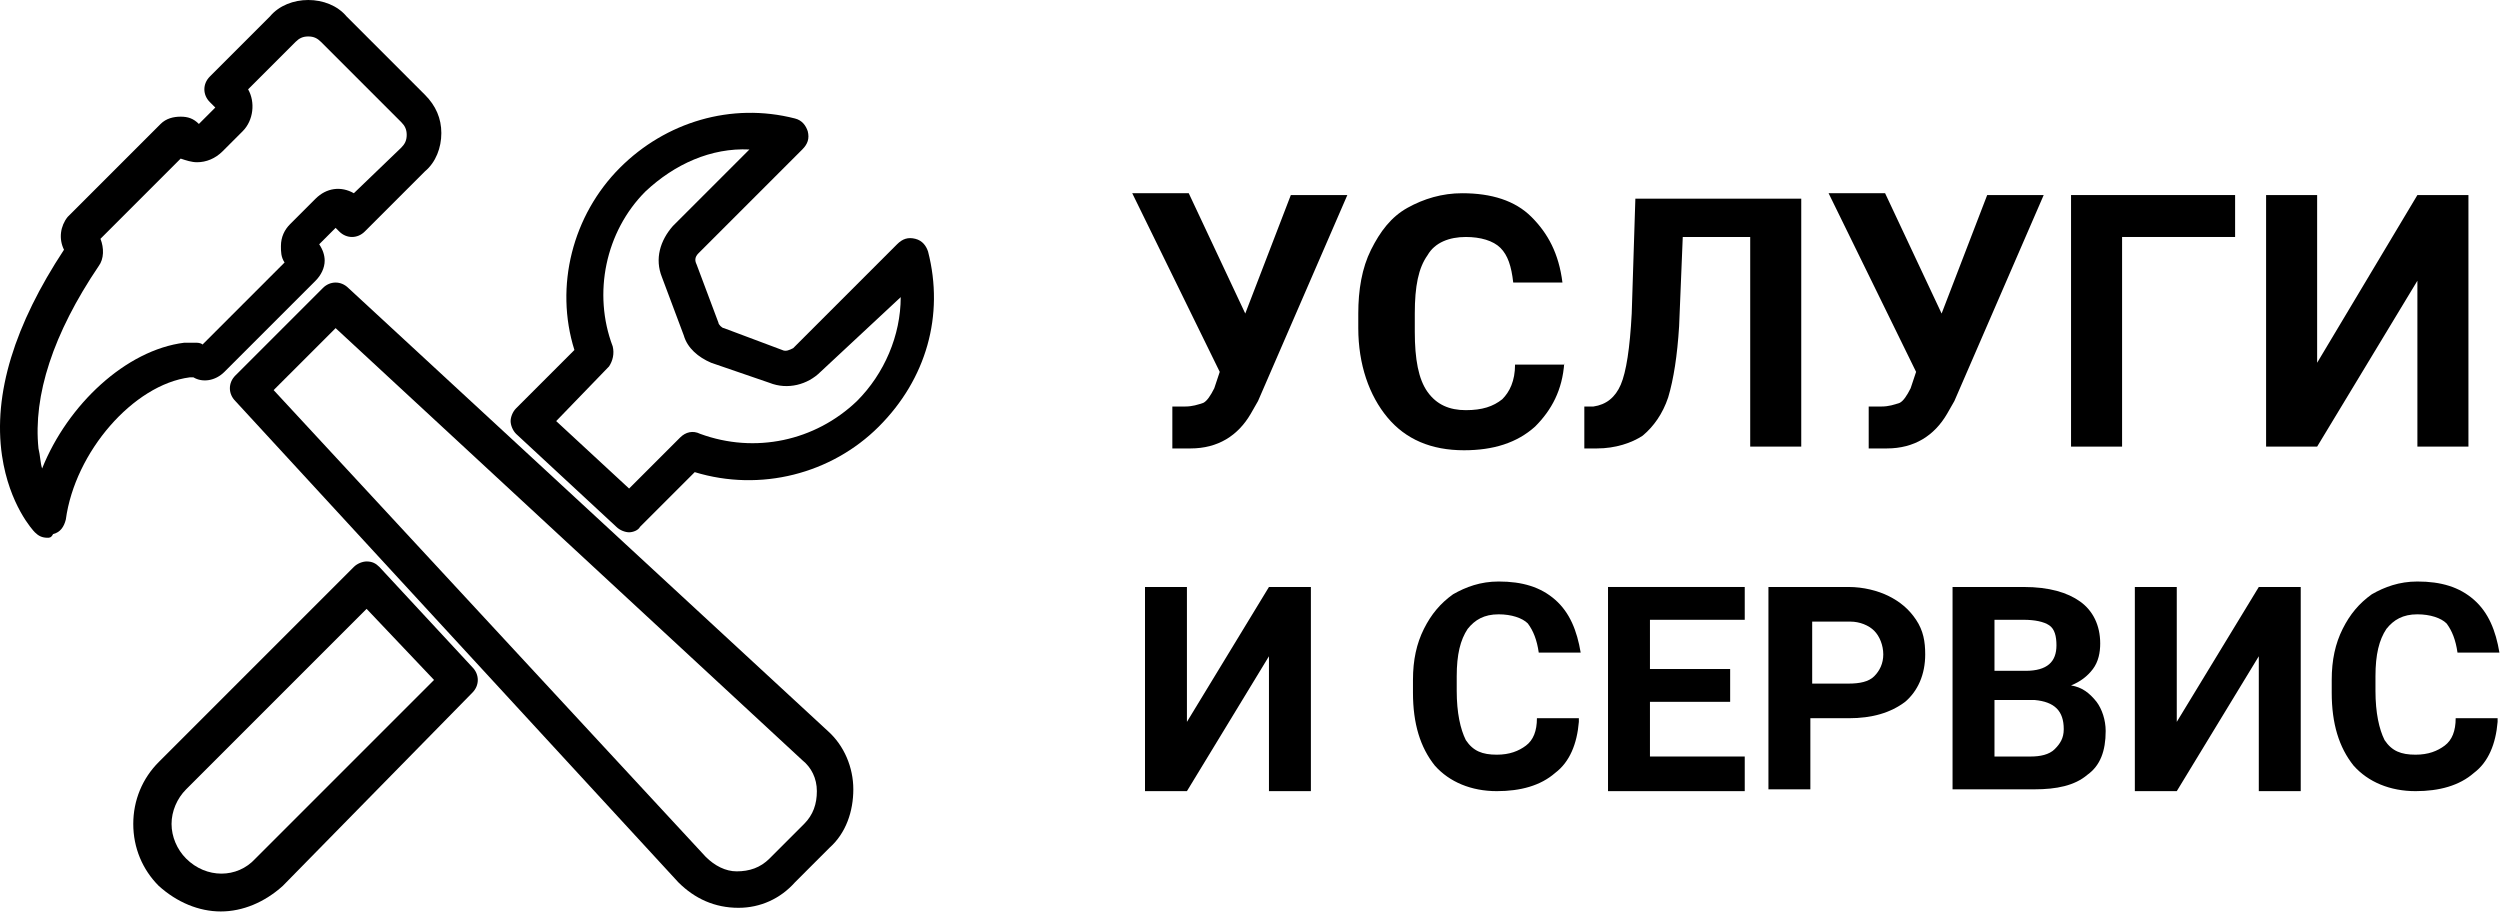
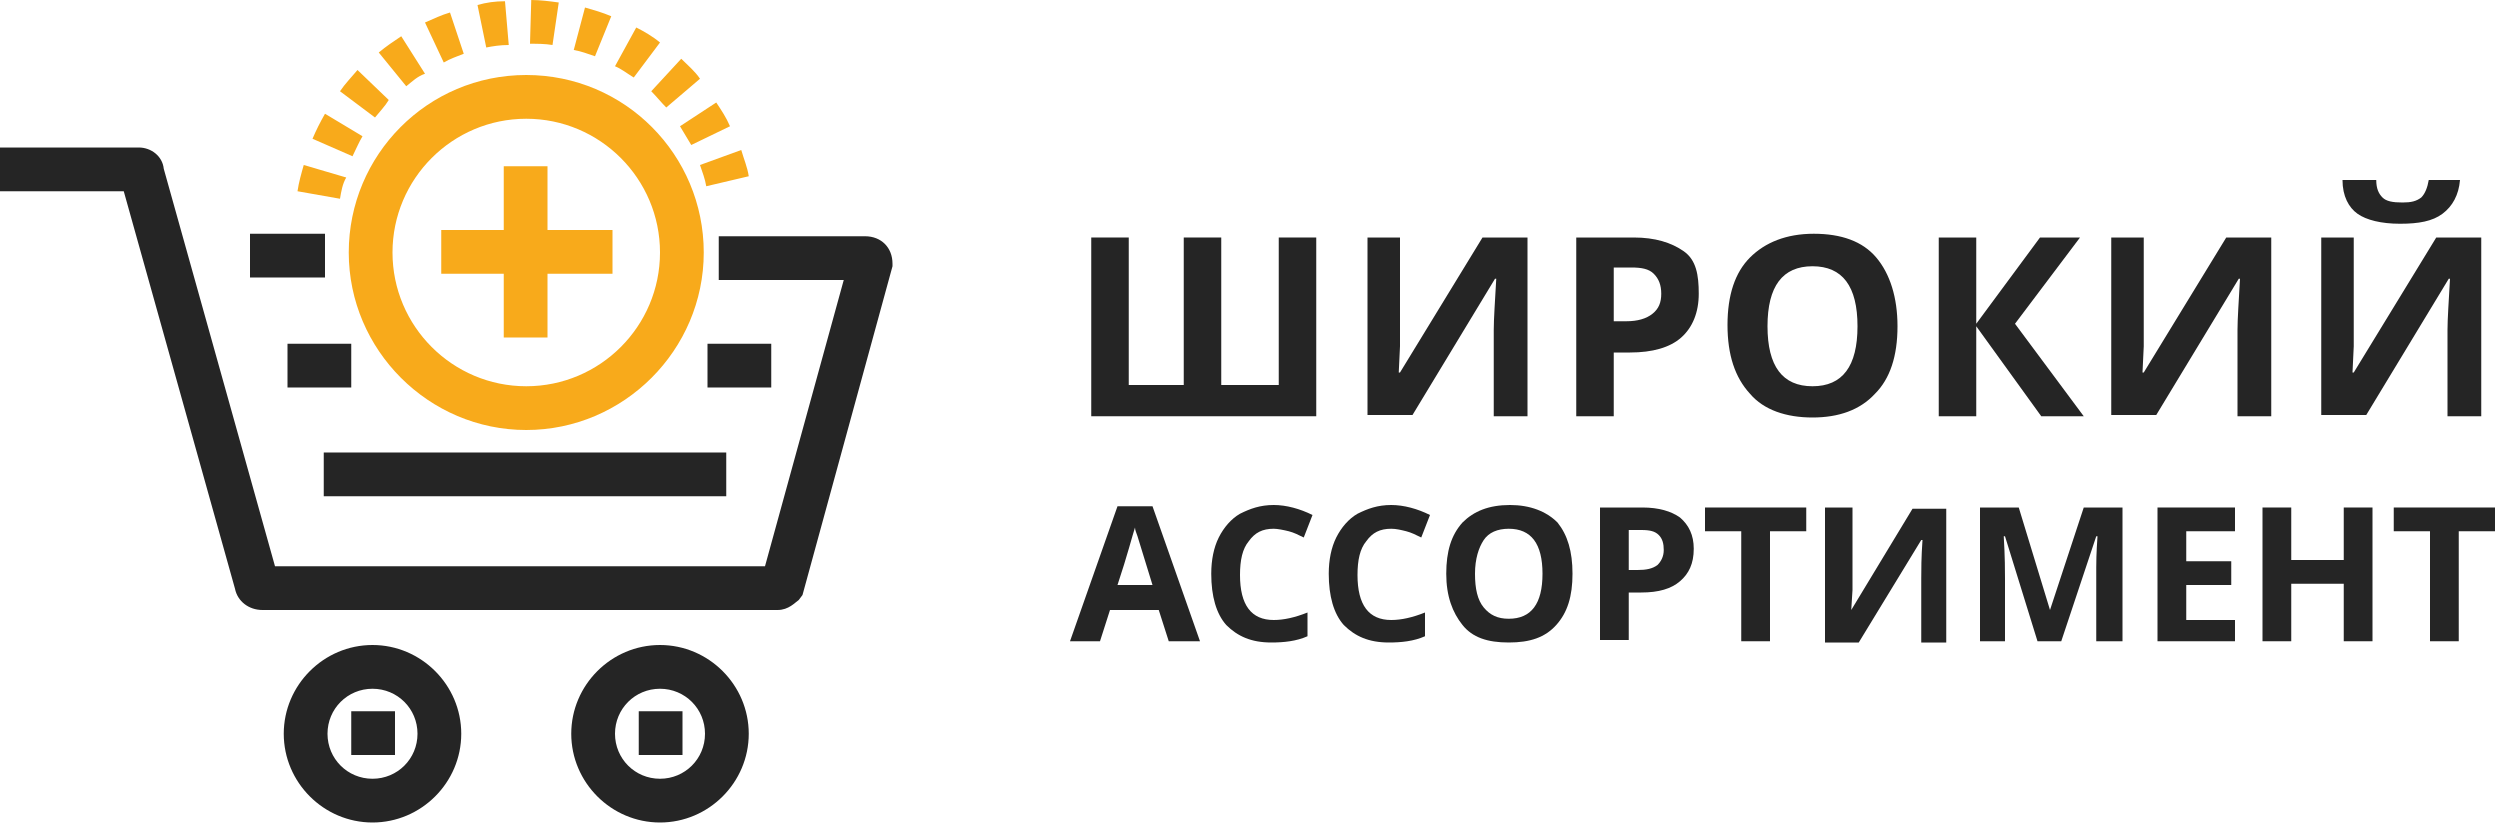
- <svg xmlns="http://www.w3.org/2000/svg" width="192" height="70" viewBox="0 0 192 70" fill="#252525x">
-   <path d="M3.655 41.3C3.235 41.3 2.955 41.16 2.675 40.88C2.535 40.74 0.715 38.78 0.155 35C-0.545 30.24 1.135 24.92 4.915 19.18C4.495 18.34 4.635 17.36 5.195 16.66L12.335 9.52C12.755 9.1 13.315 8.96 13.875 8.96C14.435 8.96 14.855 9.1 15.275 9.52L16.535 8.26L16.115 7.84C15.555 7.28 15.555 6.44 16.115 5.88L20.735 1.26C21.435 0.42 22.555 0 23.675 0C24.795 0 25.915 0.42 26.615 1.26L32.635 7.28C33.475 8.12 33.895 9.1 33.895 10.22C33.895 11.34 33.475 12.46 32.635 13.16L28.015 17.78C27.455 18.34 26.615 18.34 26.055 17.78L25.775 17.5L24.515 18.76C24.795 19.18 24.935 19.6 24.935 20.02C24.935 20.58 24.655 21.14 24.235 21.56L17.235 28.56C16.535 29.26 15.555 29.4 14.855 28.98C14.715 28.98 14.715 28.98 14.575 28.98C10.235 29.54 5.755 34.72 5.055 39.9C4.915 40.46 4.635 40.88 4.075 41.02C3.935 41.3 3.795 41.3 3.655 41.3ZM7.715 18.34C7.995 19.04 7.995 19.88 7.575 20.44C4.075 25.62 2.535 30.38 2.955 34.44C3.095 35 3.095 35.56 3.235 35.98C5.195 31.08 9.675 26.88 14.155 26.32C14.435 26.32 14.715 26.32 14.995 26.32C15.135 26.32 15.415 26.32 15.555 26.46L21.855 20.16C21.575 19.74 21.575 19.32 21.575 18.9C21.575 18.2 21.855 17.64 22.275 17.22L24.235 15.26C25.075 14.42 26.195 14.28 27.175 14.84L30.815 11.34C31.095 11.06 31.235 10.78 31.235 10.36C31.235 9.94 31.095 9.66 30.815 9.38L24.655 3.22C24.375 2.94 24.095 2.8 23.675 2.8C23.255 2.8 22.975 2.94 22.695 3.22L19.055 6.86C19.615 7.84 19.475 9.24 18.635 10.08L17.095 11.62C16.535 12.18 15.835 12.46 15.135 12.46C14.715 12.46 14.295 12.32 13.875 12.18L7.715 18.34Z" />
-   <path d="M56.715 69.72C56.575 69.72 56.575 69.72 56.715 69.72C54.895 69.72 53.355 69.02 52.095 67.76L18.075 30.8C17.515 30.24 17.515 29.4 18.075 28.84L24.795 22.12C25.355 21.56 26.195 21.56 26.755 22.12L63.575 56.14C64.835 57.26 65.535 58.94 65.535 60.62C65.535 62.3 64.975 63.98 63.715 65.1L61.055 67.76C59.935 69.02 58.395 69.72 56.715 69.72ZM21.015 29.96L54.195 65.8C54.895 66.5 55.735 66.92 56.575 66.92C57.555 66.92 58.395 66.64 59.095 65.94L61.755 63.28C62.455 62.58 62.735 61.74 62.735 60.76C62.735 59.78 62.315 58.94 61.615 58.38L25.775 25.2L21.015 29.96Z" />
-   <path d="M16.955 70C15.275 70 13.595 69.3 12.195 68.04C10.935 66.78 10.235 65.1 10.235 63.28C10.235 61.46 10.935 59.78 12.195 58.52L27.175 43.54C27.455 43.26 27.875 43.12 28.155 43.12C28.575 43.12 28.855 43.26 29.135 43.54L36.275 51.24C36.835 51.8 36.835 52.64 36.275 53.2L21.715 68.04C20.315 69.3 18.635 70 16.955 70ZM28.155 46.76L14.295 60.62C13.595 61.32 13.175 62.3 13.175 63.28C13.175 64.26 13.595 65.24 14.295 65.94C15.835 67.48 18.215 67.48 19.615 65.94L33.335 52.22L28.155 46.76Z" />
-   <path d="M48.315 40.88C48.035 40.88 47.615 40.74 47.335 40.46L39.635 33.32C39.355 33.04 39.215 32.62 39.215 32.34C39.215 32.06 39.355 31.64 39.635 31.36L44.115 26.88C42.575 21.98 43.975 16.52 47.615 12.88C51.115 9.38 56.155 7.84 61.055 9.1C61.615 9.24 61.895 9.66 62.035 10.08C62.175 10.64 62.035 11.06 61.615 11.48L53.635 19.46C53.355 19.74 53.355 20.02 53.495 20.3L55.175 24.78C55.175 24.92 55.455 25.2 55.595 25.2L60.075 26.88C60.355 27.02 60.635 26.88 60.915 26.74L68.895 18.76C69.315 18.34 69.735 18.2 70.295 18.34C70.855 18.48 71.135 18.9 71.275 19.32C72.535 24.22 71.135 29.12 67.495 32.76C63.855 36.4 58.395 37.8 53.355 36.26L49.155 40.46C49.015 40.74 48.595 40.88 48.315 40.88ZM42.715 32.34L48.315 37.52L52.235 33.6C52.655 33.18 53.215 33.04 53.775 33.32C57.975 34.86 62.595 33.88 65.815 30.8C67.915 28.7 69.175 25.76 69.175 22.82L63.015 28.56C62.035 29.54 60.495 29.96 59.095 29.4L54.615 27.86C53.635 27.44 52.795 26.74 52.515 25.76L50.835 21.28C50.275 19.88 50.695 18.48 51.675 17.36L57.555 11.48C54.615 11.34 51.815 12.6 49.575 14.7C46.495 17.78 45.515 22.54 47.055 26.6C47.195 27.16 47.055 27.72 46.775 28.14L42.715 32.34Z" />
-   <path d="M95.636 24.08L99.136 14.98H103.476L96.616 30.8L96.056 31.78C95.076 33.46 93.536 34.44 91.436 34.44H90.036V31.22C90.316 31.22 90.596 31.22 91.016 31.22C91.576 31.22 91.996 31.08 92.416 30.94C92.696 30.8 92.976 30.38 93.256 29.82L93.676 28.56L86.956 14.84H91.296L95.636 24.08Z" />
-   <path d="M120.136 27.86C119.996 29.96 119.156 31.5 117.896 32.76C116.496 34.02 114.676 34.58 112.436 34.58C109.916 34.58 107.956 33.74 106.556 32.06C105.156 30.38 104.316 28 104.316 25.2V24.08C104.316 22.26 104.596 20.58 105.296 19.18C105.996 17.78 106.836 16.66 108.096 15.96C109.356 15.26 110.756 14.84 112.296 14.84C114.536 14.84 116.356 15.4 117.616 16.66C118.876 17.92 119.716 19.46 119.996 21.7H116.216C116.076 20.44 115.796 19.6 115.236 19.04C114.676 18.48 113.696 18.2 112.576 18.2C111.316 18.2 110.196 18.62 109.636 19.6C108.936 20.58 108.656 21.98 108.656 24.08V25.48C108.656 27.58 108.936 29.12 109.636 30.1C110.336 31.08 111.316 31.5 112.576 31.5C113.836 31.5 114.676 31.22 115.376 30.66C115.936 30.1 116.356 29.26 116.356 28H120.136V27.86Z" />
-   <path d="M138.336 14.98V34.3H134.416V18.2H129.236L128.956 25.06C128.816 27.3 128.536 29.12 128.116 30.52C127.696 31.78 126.996 32.76 126.156 33.46C125.316 34.02 124.056 34.44 122.656 34.44H121.676V31.22H122.376C123.356 31.08 124.056 30.52 124.476 29.54C124.896 28.56 125.176 26.74 125.316 24.08L125.596 15.26H138.336V14.98Z" />
-   <path d="M149.116 24.08L152.616 14.98H156.956L150.096 30.8L149.536 31.78C148.556 33.46 147.016 34.44 144.916 34.44H143.516V31.22C143.796 31.22 144.076 31.22 144.496 31.22C145.056 31.22 145.476 31.08 145.896 30.94C146.176 30.8 146.456 30.38 146.736 29.82L147.156 28.56L140.436 14.84H144.776L149.116 24.08Z" />
-   <path d="M171.656 18.2H162.976V34.3H159.056V14.98H171.656V18.2Z" />
-   <path d="M185.656 14.98H189.576V34.3H185.656V21.56L177.956 34.3H174.036V14.98H177.956V27.86L185.656 14.98Z" />
-   <path d="M97.456 45.08H100.676V60.76H97.456V50.4L91.156 60.76H87.936V45.08H91.156V55.44L97.456 45.08Z" />
-   <path d="M121.256 55.44C121.116 57.12 120.556 58.52 119.436 59.36C118.316 60.34 116.776 60.76 114.956 60.76C112.996 60.76 111.316 60.06 110.196 58.8C109.076 57.4 108.516 55.58 108.516 53.2V52.22C108.516 50.68 108.796 49.42 109.356 48.3C109.916 47.18 110.616 46.34 111.596 45.64C112.576 45.08 113.696 44.66 115.096 44.66C116.916 44.66 118.316 45.08 119.436 46.06C120.556 47.04 121.116 48.44 121.396 50.12H118.176C118.036 49.14 117.756 48.44 117.336 47.88C116.916 47.46 116.076 47.18 115.096 47.18C113.976 47.18 113.276 47.6 112.716 48.3C112.156 49.14 111.876 50.26 111.876 51.94V53.06C111.876 54.74 112.156 56 112.576 56.84C113.136 57.68 113.836 57.96 114.956 57.96C115.936 57.96 116.636 57.68 117.196 57.26C117.756 56.84 118.036 56.14 118.036 55.16H121.256V55.44Z" />
-   <path d="M132.876 53.9H126.716V58.1H133.996V60.76H123.496V45.08H133.996V47.6H126.716V51.38H132.876V53.9Z" />
-   <path d="M139.036 55.16V60.62H135.816V45.08H141.976C143.096 45.08 144.216 45.36 145.056 45.78C145.896 46.2 146.596 46.76 147.156 47.6C147.716 48.44 147.856 49.28 147.856 50.26C147.856 51.8 147.296 53.06 146.316 53.9C145.196 54.74 143.796 55.16 141.976 55.16H139.036ZM139.036 52.5H141.976C142.816 52.5 143.516 52.36 143.936 51.94C144.356 51.52 144.636 50.96 144.636 50.26C144.636 49.56 144.356 48.86 143.936 48.44C143.516 48.02 142.816 47.74 142.116 47.74H139.176V52.5H139.036Z" />
-   <path d="M149.956 60.62V45.08H155.416C157.376 45.08 158.776 45.5 159.756 46.2C160.736 46.9 161.296 48.02 161.296 49.42C161.296 50.12 161.156 50.82 160.736 51.38C160.316 51.94 159.756 52.36 159.056 52.64C159.896 52.78 160.456 53.2 161.016 53.9C161.436 54.46 161.716 55.3 161.716 56.14C161.716 57.68 161.296 58.8 160.316 59.5C159.336 60.34 157.936 60.62 156.256 60.62H149.956ZM153.176 51.52H155.556C157.236 51.52 157.936 50.82 157.936 49.56C157.936 48.86 157.796 48.3 157.376 48.02C156.956 47.74 156.256 47.6 155.416 47.6H153.176V51.52ZM153.176 53.9V58.1H155.976C156.676 58.1 157.376 57.96 157.796 57.54C158.216 57.12 158.496 56.7 158.496 56C158.496 54.6 157.796 53.9 156.256 53.76H153.176V53.9Z" />
-   <path d="M173.476 45.08H176.696V60.76H173.476V50.4L167.176 60.76H163.956V45.08H167.176V55.44L173.476 45.08Z" />
-   <path d="M191.816 55.44C191.676 57.12 191.116 58.52 189.996 59.36C188.876 60.34 187.336 60.76 185.516 60.76C183.556 60.76 181.876 60.06 180.756 58.8C179.636 57.4 179.076 55.58 179.076 53.2V52.22C179.076 50.68 179.356 49.42 179.916 48.3C180.476 47.18 181.176 46.34 182.156 45.64C183.136 45.08 184.256 44.66 185.656 44.66C187.476 44.66 188.876 45.08 189.996 46.06C191.116 47.04 191.676 48.44 191.956 50.12H188.736C188.596 49.14 188.316 48.44 187.896 47.88C187.476 47.46 186.636 47.18 185.656 47.18C184.536 47.18 183.836 47.6 183.276 48.3C182.716 49.14 182.436 50.26 182.436 51.94V53.06C182.436 54.74 182.716 56 183.136 56.84C183.696 57.68 184.396 57.96 185.516 57.96C186.496 57.96 187.196 57.68 187.756 57.26C188.316 56.84 188.596 56.14 188.596 55.16H191.816V55.44Z" />
+ <svg xmlns="http://www.w3.org/2000/svg" width="200" height="66" viewBox="0 0 200 66" fill="none">
+   <path d="M97.9 30.8H102.3V19H105.3V33.3H87.3V19H90.3V30.8H94.7V19H97.7V30.8H97.9Z" fill="#252525" />
+   <path d="M109.3 19H112V25.9V27.7L111.9 29.8H112L118.6 19H122.2V33.3H119.5V26.4C119.5 25.5 119.6 24.1 119.7 22.3H119.6L113 33.2H109.4V19H109.3Z" fill="#252525" />
+   <path d="M135.9 23.5C135.9 25 135.4 26.2 134.5 27C133.6 27.8 132.2 28.2 130.4 28.2H129.1V33.3H126.1V19H130.7C132.4 19 133.7 19.4 134.7 20.1C135.7 20.8 135.9 22 135.9 23.5ZM129.1 25.7H130.1C131 25.7 131.7 25.5 132.2 25.1C132.7 24.7 132.9 24.2 132.9 23.5C132.9 22.8 132.7 22.3 132.3 21.9C131.9 21.5 131.3 21.4 130.5 21.4H129.1V25.7Z" fill="#252525" />
+   <path d="M151.8 26.1C151.8 28.5 151.2 30.3 150 31.5C148.8 32.8 147.1 33.4 145 33.4C142.9 33.4 141.1 32.8 140 31.5C138.8 30.2 138.2 28.4 138.2 26C138.2 23.6 138.8 21.8 140 20.6C141.2 19.4 142.9 18.7 145.1 18.7C147.3 18.7 149 19.3 150.1 20.6C151.2 21.9 151.8 23.8 151.8 26.1ZM141.4 26.1C141.4 27.7 141.7 28.9 142.3 29.7C142.9 30.5 143.8 30.9 145 30.9C147.4 30.9 148.6 29.3 148.6 26.1C148.6 22.9 147.4 21.3 145 21.3C143.8 21.3 142.9 21.7 142.3 22.5C141.7 23.3 141.4 24.5 141.4 26.1Z" fill="#252525" />
+   <path d="M166.7 33.3H163.3L158.1 26.1V33.3H155.1V19H158.1V25.9L163.2 19H166.4L161.2 25.9L166.7 33.3Z" fill="#252525" />
+   <path d="M168.8 19H171.5V25.9V27.7L171.4 29.8H171.5L178.1 19H181.7V33.3H179V26.4C179 25.5 179.1 24.1 179.2 22.3H179.1L172.5 33.2H168.9V19H168.8Z" fill="#252525" />
+   <path d="M185.6 19H188.3V25.9V27.7L188.2 29.8H188.3L194.9 19H198.5V33.3H195.8V26.4C195.8 25.5 195.9 24.1 196 22.3H195.9L189.3 33.2H185.7V19H185.6ZM196.8 14.4C196.7 15.6 196.2 16.5 195.4 17.1C194.6 17.7 193.5 17.9 192 17.9C190.5 17.9 189.3 17.6 188.6 17.1C187.9 16.6 187.4 15.7 187.4 14.4H190.1C190.1 15.1 190.3 15.5 190.6 15.8C190.9 16.1 191.4 16.2 192.2 16.2C192.9 16.2 193.3 16.1 193.7 15.8C194 15.5 194.2 15 194.3 14.4H196.8Z" fill="#252525" />
+   <path d="M93.5 51.3L92.7 48.8H88.8L88 51.3H85.6L89.4 40.5H92.2L96 51.3H93.5ZM92.2 46.8C91.5 44.5 91.1 43.2 91 42.9C90.9 42.6 90.8 42.4 90.8 42.2C90.6 42.8 90.2 44.4 89.4 46.8H92.2Z" fill="#252525" />
+   <path d="M101.9 42.3C101 42.3 100.4 42.6 99.9 43.3C99.4 43.9 99.2 44.8 99.2 46C99.2 48.4 100.1 49.6 101.9 49.6C102.7 49.6 103.6 49.4 104.6 49V50.9C103.7 51.3 102.7 51.4 101.7 51.4C100.1 51.4 99 50.9 98.1 50C97.3 49.1 96.9 47.7 96.9 45.9C96.9 44.8 97.1 43.8 97.5 43C97.9 42.2 98.5 41.5 99.2 41.1C100 40.7 100.8 40.4 101.9 40.4C102.9 40.4 104 40.7 105 41.2L104.3 43C103.9 42.8 103.5 42.6 103.1 42.5C102.7 42.4 102.2 42.3 101.9 42.3Z" fill="#252525" />
+   <path d="M111.3 42.3C110.4 42.3 109.8 42.6 109.3 43.3C108.8 43.9 108.6 44.8 108.6 46C108.6 48.4 109.5 49.6 111.3 49.6C112.1 49.6 113 49.4 114 49V50.9C113.1 51.3 112.1 51.4 111.1 51.4C109.5 51.4 108.4 50.9 107.5 50C106.7 49.1 106.3 47.7 106.3 45.9C106.3 44.8 106.5 43.8 106.9 43C107.3 42.2 107.9 41.5 108.6 41.1C109.4 40.7 110.2 40.4 111.3 40.4C112.3 40.4 113.4 40.7 114.4 41.2L113.7 43C113.3 42.8 112.9 42.6 112.5 42.5C112.1 42.4 111.7 42.3 111.3 42.3Z" fill="#252525" />
+   <path d="M125.8 45.9C125.8 47.7 125.4 49 124.5 50C123.6 51 122.4 51.4 120.7 51.4C119 51.4 117.8 51 117 50C116.2 49 115.7 47.7 115.7 45.9C115.7 44.1 116.1 42.8 117 41.8C117.9 40.9 119.1 40.4 120.8 40.4C122.4 40.4 123.7 40.9 124.6 41.8C125.4 42.8 125.8 44.1 125.8 45.9ZM118 45.9C118 47.1 118.2 48 118.7 48.6C119.2 49.2 119.8 49.5 120.7 49.5C122.5 49.5 123.4 48.3 123.4 45.9C123.4 43.5 122.5 42.3 120.7 42.3C119.8 42.3 119.1 42.6 118.7 43.2C118.3 43.8 118 44.7 118 45.9Z" fill="#252525" />
+   <path d="M135.5 43.9C135.5 45.1 135.1 45.9 134.4 46.5C133.7 47.1 132.7 47.4 131.3 47.4H130.3V51.2H128V40.6H131.4C132.7 40.6 133.7 40.9 134.4 41.4C135.1 42 135.5 42.8 135.5 43.9ZM130.3 45.6H131C131.7 45.6 132.2 45.5 132.6 45.2C132.9 44.9 133.1 44.5 133.1 44C133.1 43.5 133 43.1 132.7 42.8C132.4 42.5 132 42.4 131.3 42.4H130.3V45.6Z" fill="#252525" />
+   <path d="M141.6 51.3H139.3V42.5H136.4V40.6H144.5V42.5H141.6V51.3Z" fill="#252525" />
+   <path d="M146.2 40.6H148.2V45.8V47.2L148.1 48.8L153 40.7H155.7V51.4H153.7V46.3C153.7 45.6 153.7 44.6 153.8 43.2H153.7L148.7 51.4H146V40.6H146.2Z" fill="#252525" />
+   <path d="M163 51.3L160.4 42.9H160.3C160.4 44.6 160.4 45.7 160.4 46.3V51.3H158.4V40.6H161.5L164 48.8L166.7 40.6H169.8V51.3H167.7V46.2C167.7 46 167.7 45.7 167.7 45.4C167.7 45.1 167.7 44.3 167.8 42.9H167.7L164.9 51.3H163Z" fill="#252525" />
+   <path d="M178.8 51.3H172.6V40.6H178.8V42.5H174.9V44.9H178.5V46.8H174.9V49.6H178.8V51.3Z" fill="#252525" />
+   <path d="M189.8 51.3H187.5V46.7H183.3V51.3H181V40.6H183.3V44.8H187.5V40.6H189.8V51.3Z" fill="#252525" />
+   <path d="M196.7 51.3H194.4V42.5H191.5V40.6H199.6V42.5H196.7V51.3Z" fill="#252525" />
+   <path d="M26 18.7H20V22.2H26V18.7Z" fill="#252525" />
+   <path d="M62.2 48.8H21C19.9 48.8 19 48.1 18.8 47.1L9.9 15.3H0V11.8H11.1C12.1 11.8 13 12.5 13.1 13.5L22 45.3H61.2L67.5 22.4H57.5V18.9H69.2C70.5 18.9 71.4 19.8 71.4 21.1V21.3L64.2 47.6L63.9 48C63.6 48.2 63.1 48.8 62.2 48.8Z" fill="#252525" />
+   <path d="M61.7 27.5H56.6V31H61.7V27.5Z" fill="#252525" />
+   <path d="M28.1 27.5H23V31H28.1V27.5Z" fill="#252525" />
+   <path d="M58.1 36.2H25.9V39.7H58.1V36.2Z" fill="#252525" />
+   <path d="M29.8 65.8C25.9 65.8 22.7 62.6 22.7 58.7C22.7 54.8 25.9 51.6 29.8 51.6C33.7 51.6 36.9 54.8 36.9 58.7C36.9 62.6 33.7 65.8 29.8 65.8ZM29.8 55.1C27.8 55.1 26.2 56.7 26.2 58.7C26.2 60.7 27.8 62.3 29.8 62.3C31.8 62.3 33.4 60.7 33.4 58.7C33.4 56.7 31.8 55.1 29.8 55.1Z" fill="#252525" />
+   <path d="M31.6 56.9H28.1V60.4H31.6V56.9Z" fill="#252525" />
+   <path d="M52.8 65.8C48.9 65.8 45.7 62.6 45.7 58.7C45.7 54.8 48.9 51.6 52.8 51.6C56.7 51.6 59.9 54.8 59.9 58.7C59.9 62.6 56.7 65.8 52.8 65.8ZM52.8 55.1C50.8 55.1 49.2 56.7 49.2 58.7C49.2 60.7 50.8 62.3 52.8 62.3C54.8 62.3 56.4 60.7 56.4 58.7C56.4 56.7 54.8 55.1 52.8 55.1Z" fill="#252525" />
+   <path d="M54.6 56.9H51.1V60.4H54.6V56.9Z" fill="#252525" />
+   <path d="M49 18.4H35.3V21.9H49V18.4Z" fill="#F8AA1B" />
+   <path d="M43.8 13.3H40.3V27H43.8V13.3Z" fill="#F8AA1B" />
+   <path d="M42.1 34.4C34.3 34.4 27.9 28 27.9 20.2C27.9 12.4 34.2 6 42.1 6C50 6 56.3 12.4 56.3 20.2C56.3 28 49.9 34.4 42.1 34.4ZM42.1 9.5C36.2 9.5 31.4 14.3 31.4 20.2C31.4 26.1 36.2 30.9 42.1 30.9C48 30.9 52.8 26.1 52.8 20.2C52.8 14.3 48 9.5 42.1 9.5Z" fill="#F8AA1B" />
+   <path d="M27.2 15.9L23.8 15.3C23.9 14.6 24.1 13.9 24.3 13.2L27.7 14.2C27.4 14.7 27.3 15.3 27.2 15.9ZM56.5 14.9C56.4 14.3 56.2 13.8 56 13.2L59.3 12C59.5 12.7 59.8 13.4 59.9 14.1L56.5 14.9ZM28.2 12.5L25 11.1C25.3 10.4 25.6 9.8 26 9.1L29 10.9C28.7 11.4 28.5 11.9 28.2 12.5ZM55.3 11.6C55 11.1 54.7 10.6 54.4 10.1L57.3 8.2C57.7 8.8 58.1 9.4 58.4 10.1L55.3 11.6ZM30 9.4L27.2 7.3C27.6 6.7 28.1 6.2 28.6 5.6L31.1 8C30.8 8.5 30.4 8.9 30 9.4ZM53.3 8.6C52.9 8.2 52.5 7.7 52.1 7.3L54.5 4.7C55 5.2 55.6 5.7 56 6.3L53.3 8.6ZM32.5 6.9L30.3 4.2C30.9 3.7 31.5 3.3 32.1 2.9L34 5.9C33.4 6.1 33 6.5 32.5 6.9ZM50.7 6.2C50.2 5.9 49.7 5.5 49.2 5.3L50.9 2.2C51.5 2.5 52.2 2.9 52.8 3.4L50.7 6.2ZM35.5 5L34 1.8C34.7 1.5 35.3 1.2 36 1L37.1 4.3C36.6 4.5 36 4.7 35.5 5ZM47.6 4.5C47 4.3 46.5 4.1 45.9 4L46.8 0.6C47.5 0.8 48.2 1 48.9 1.3L47.6 4.5ZM38.9 3.8L38.2 0.4C38.9 0.2 39.6 0.1 40.4 0.1L40.7 3.6C40 3.6 39.4 3.7 38.9 3.8ZM44.2 3.6C43.6 3.5 43 3.5 42.4 3.5L42.5 0C43.2 0 44 0.1 44.7 0.2L44.2 3.6Z" fill="#F8AA1B" />
</svg>
